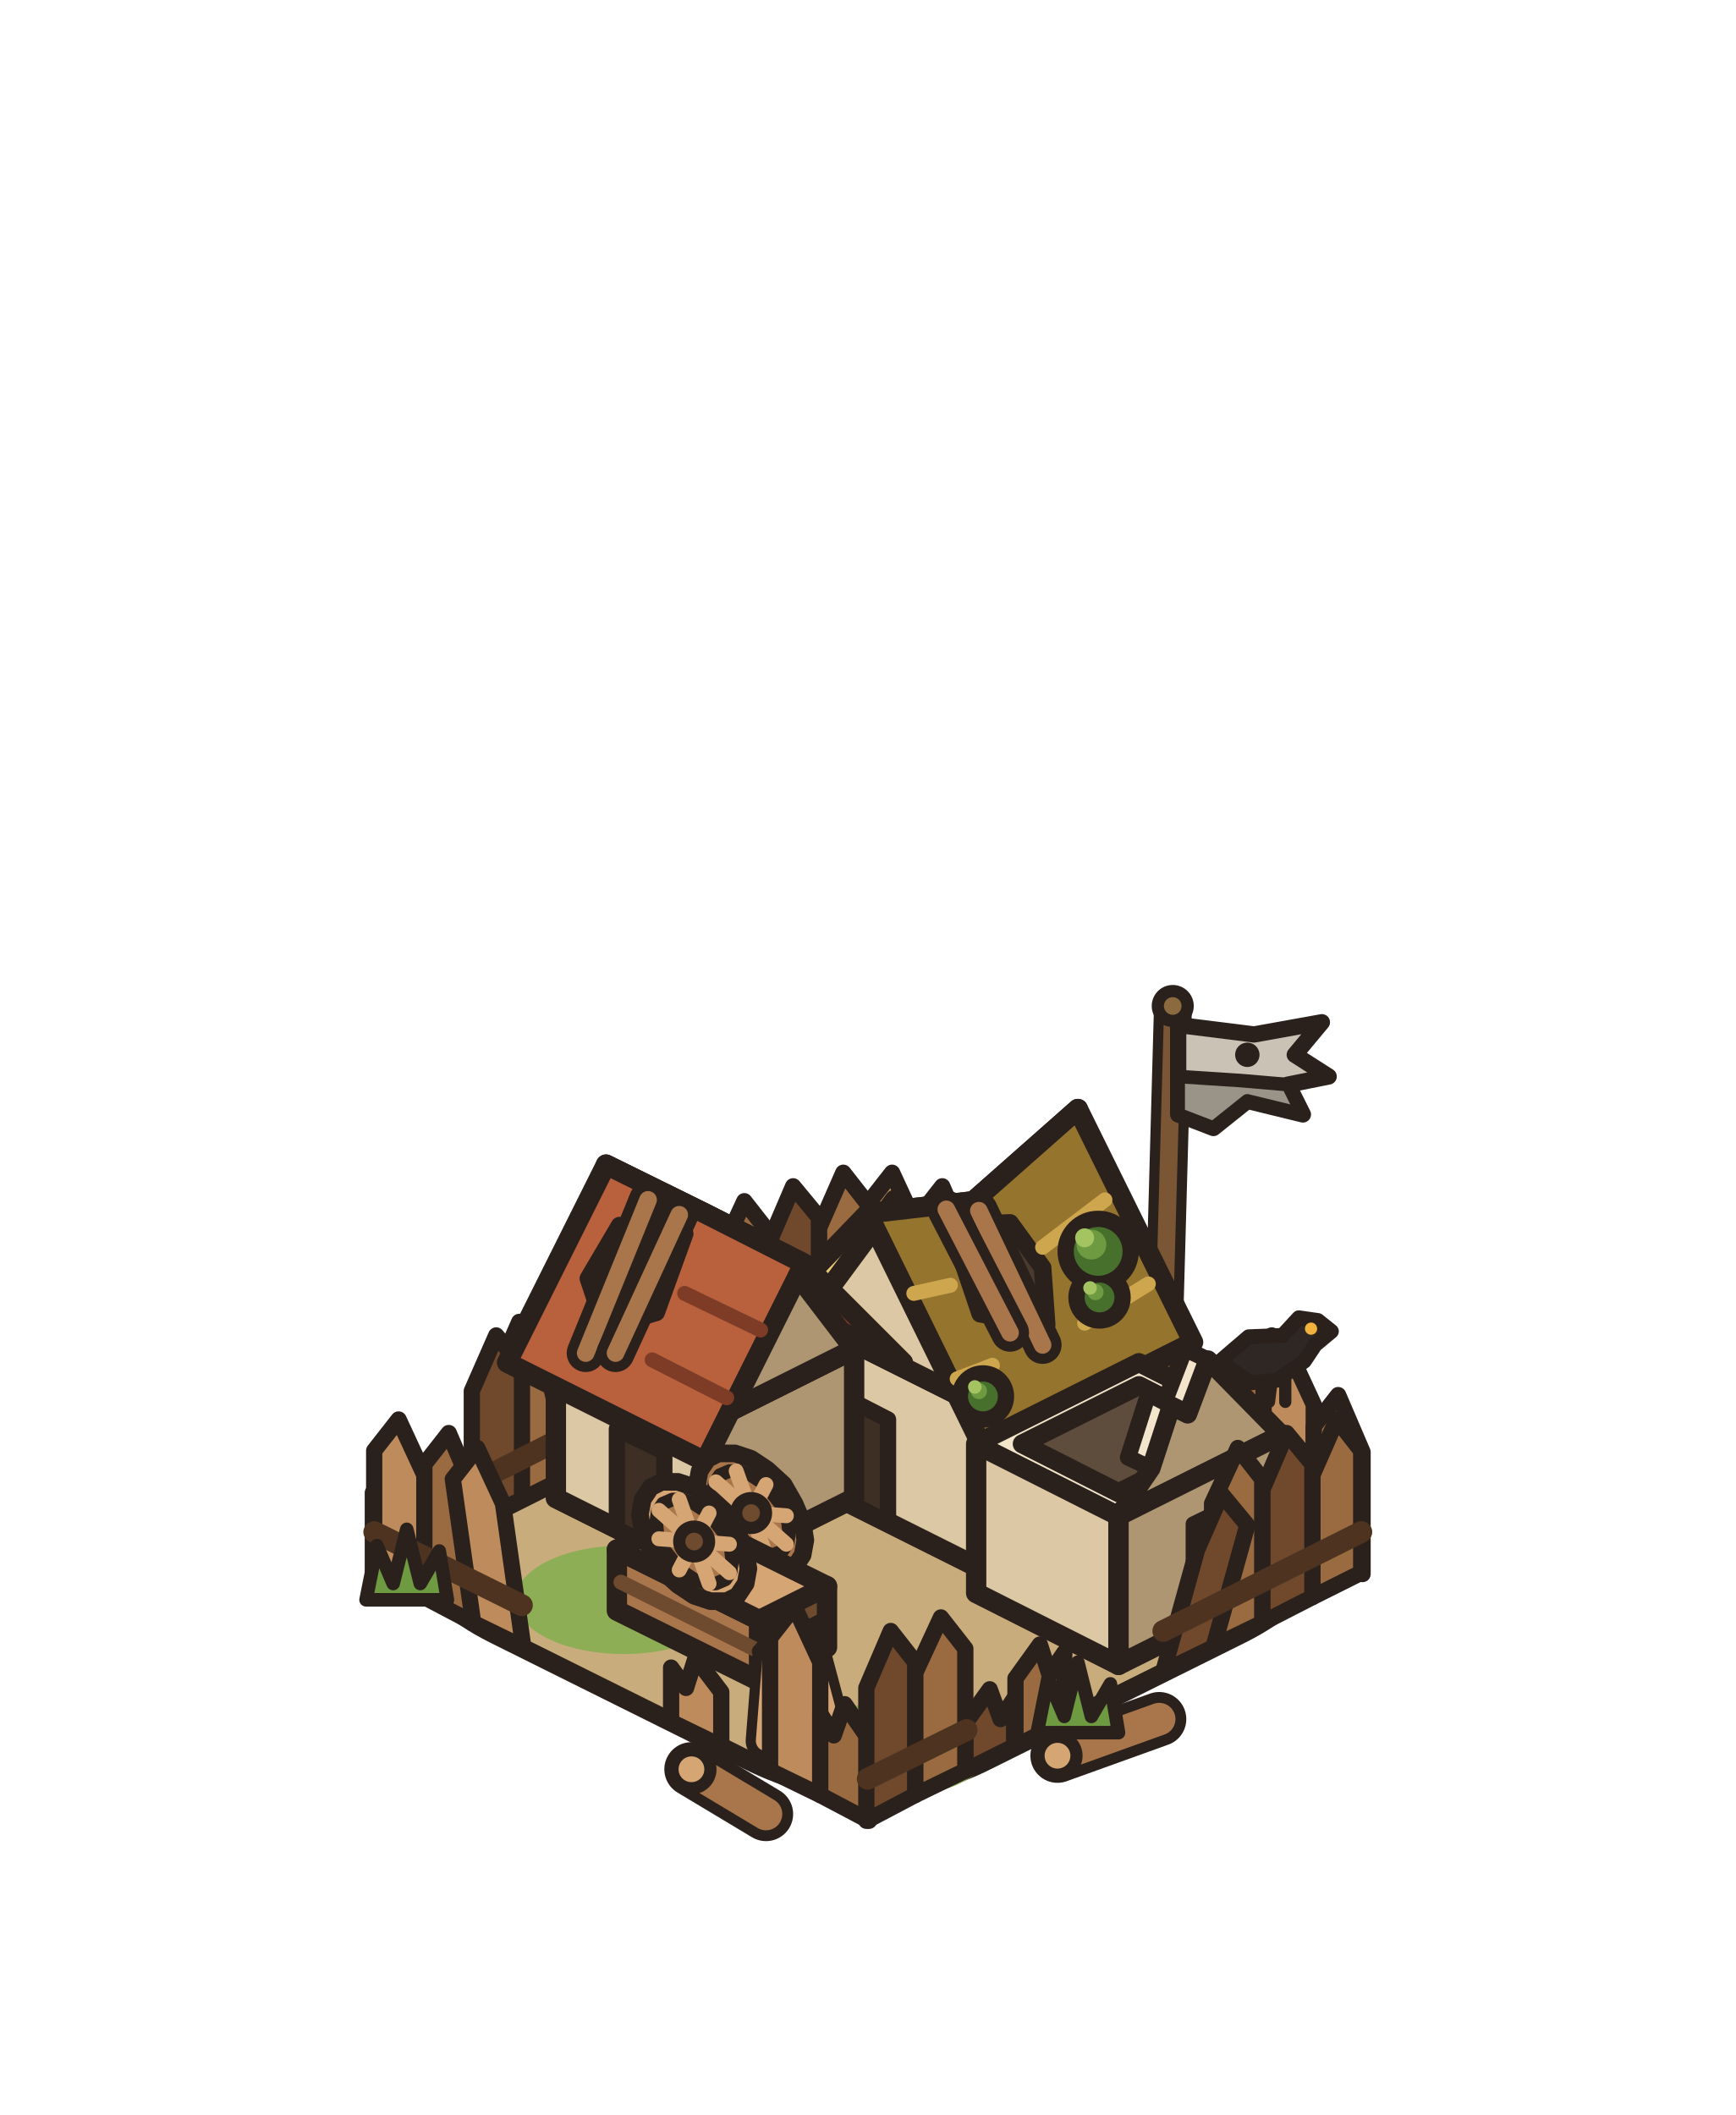
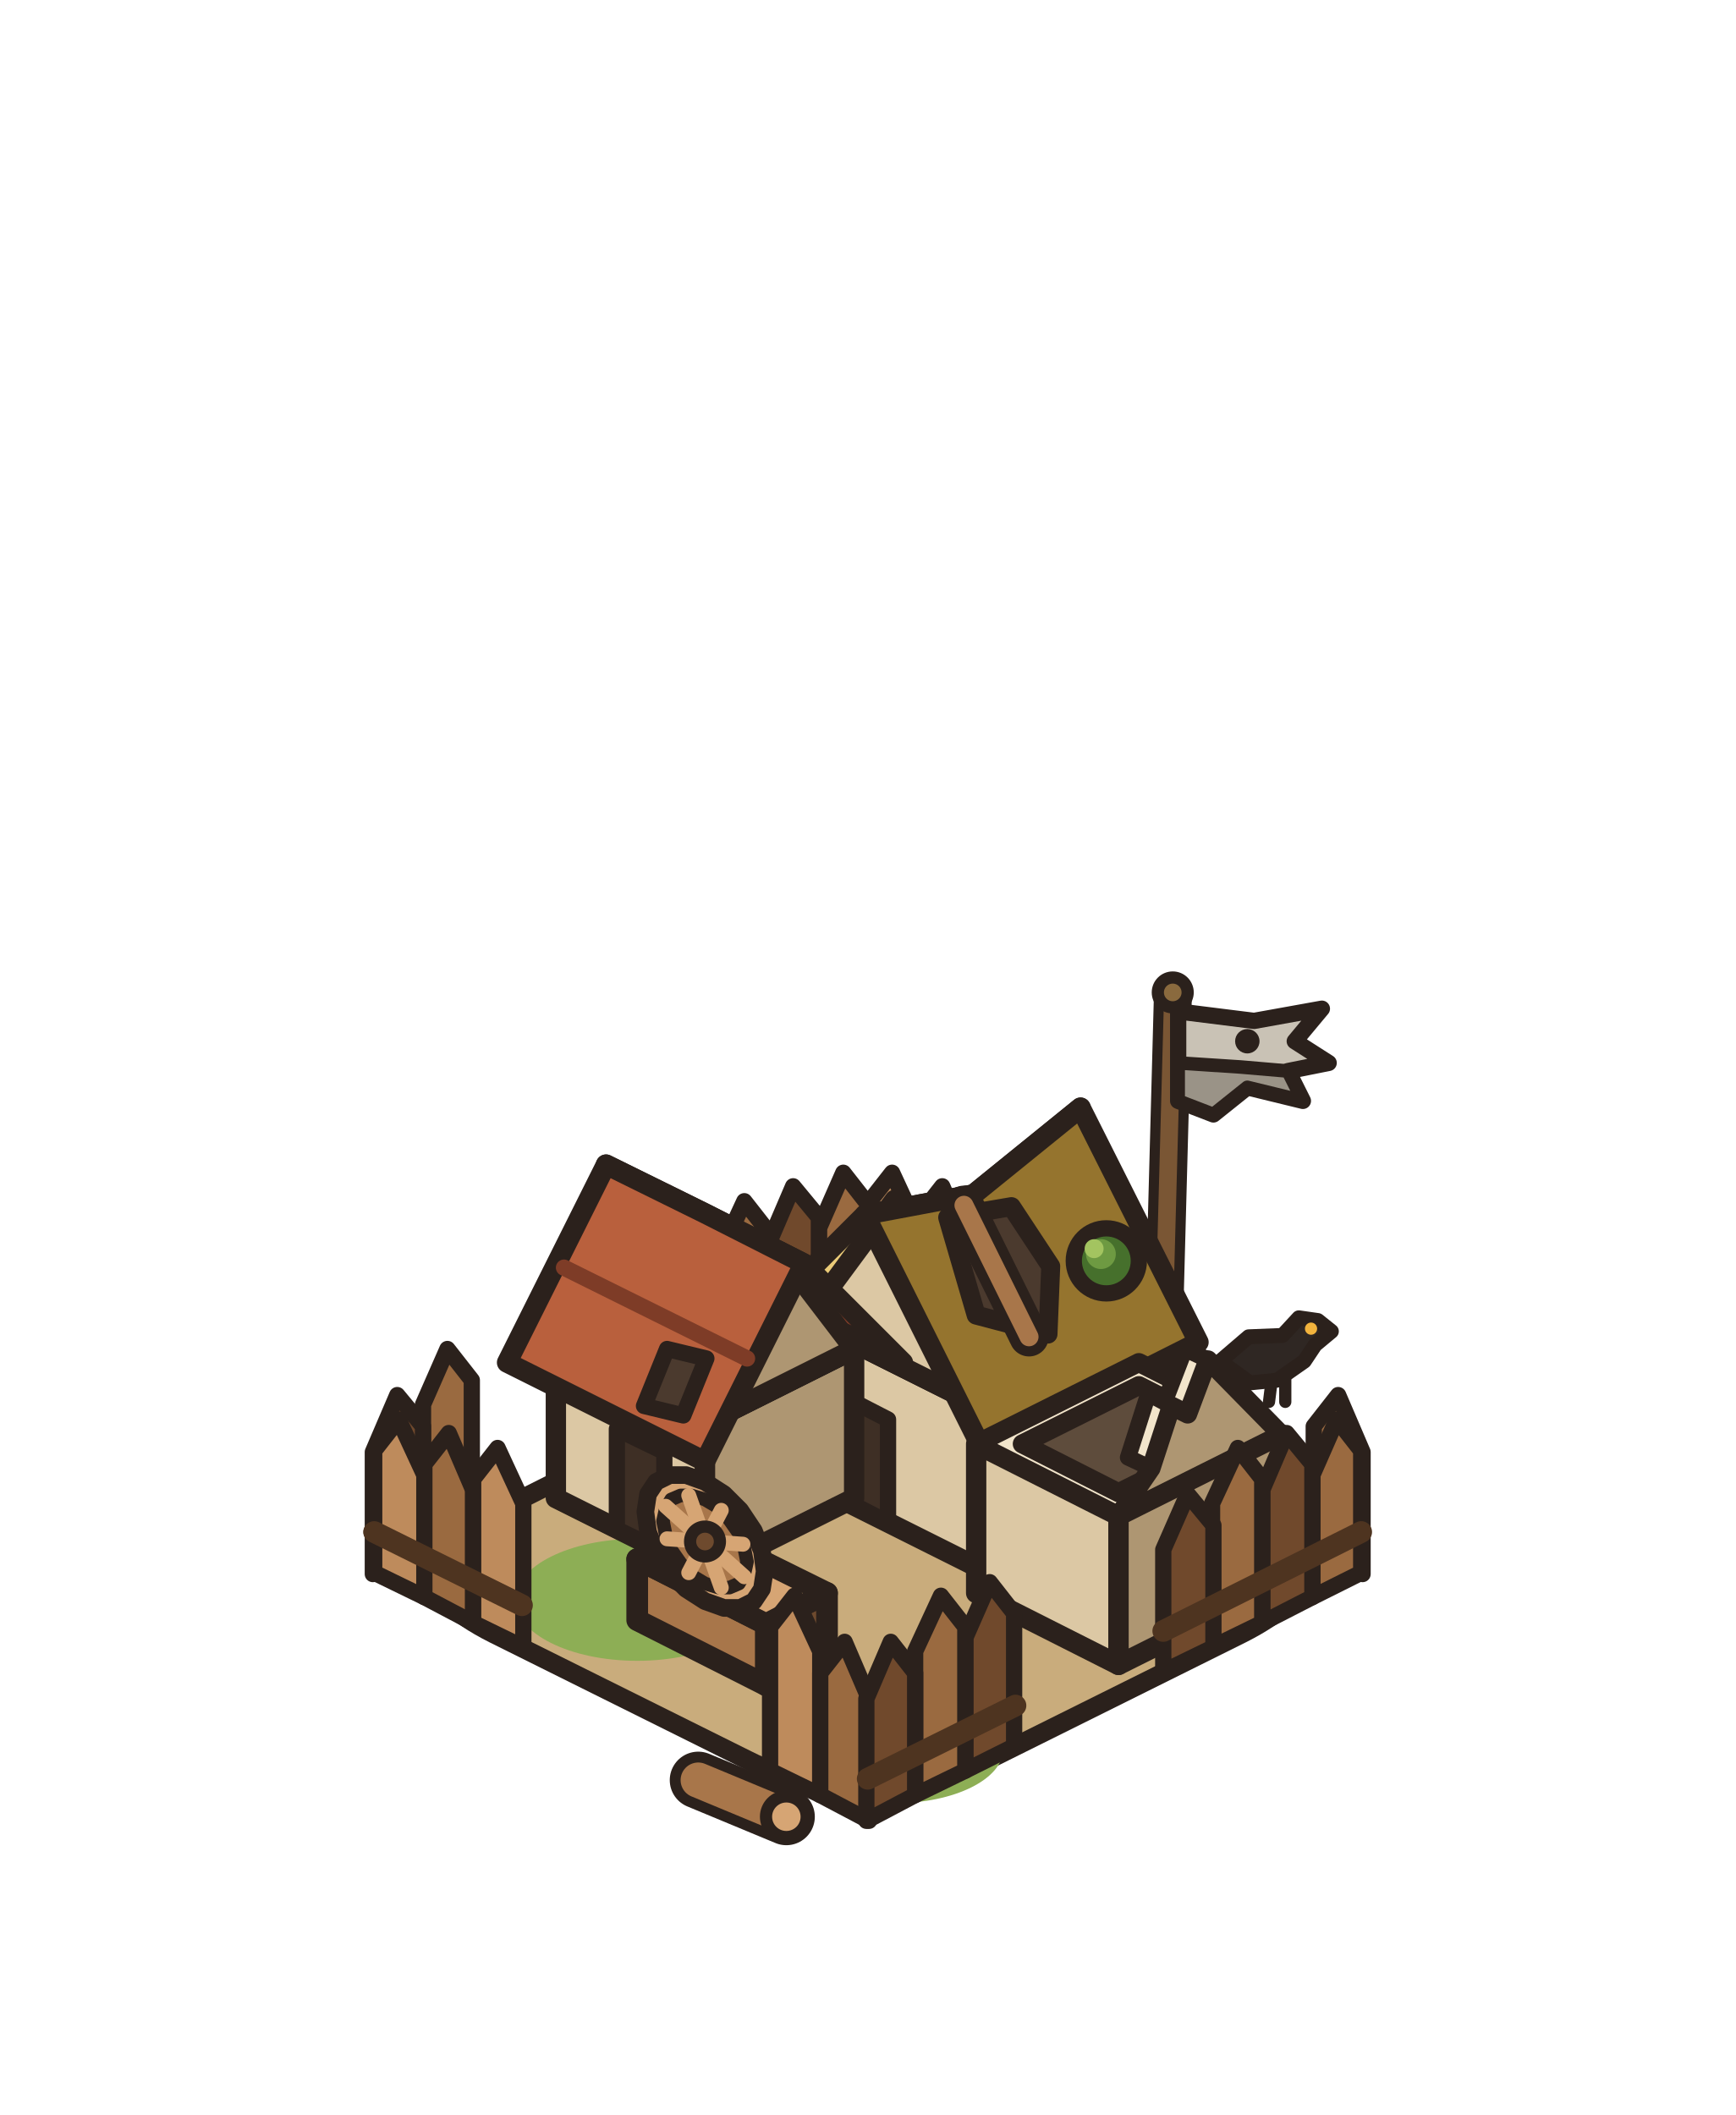
<svg xmlns="http://www.w3.org/2000/svg" width="128" height="156" viewBox="-64 -116 128 156" role="img" aria-label="Abandoned palisade village">
  <path d="M-8.9 -13.8Q0 -18.2 8.9 -13.8L27.6 -4.4Q36.5 0 27.6 4.5L8.9 13.8Q0 18.3 -8.9 13.8L-27.6 4.5Q-36.5 0 -27.6 -4.4Z" fill="#C9AC7C" stroke="#2B211C" stroke-width="1.4" stroke-linejoin="round" />
-   <ellipse cx="-18" cy="2" rx="8" ry="4" fill="#8DAE55" />
-   <ellipse cx="16" cy="-2" rx="7" ry="3.5" fill="#8DAE55" />
-   <ellipse cx="2" cy="13" rx="7" ry="3.5" fill="#8DAE55" />
+   <ellipse cx="-17" cy="2" rx="9" ry="4.5" fill="#8DAE55" />
+   <ellipse cx="15" cy="-2" rx="8" ry="4" fill="#8DAE55" />
+   <ellipse cx="2" cy="13" rx="8" ry="4" fill="#8DAE55" />
  <path d="M0 -18.2L0 -27.2L-1.8 -29.5L-3.6 -25.4L-3.6 -16.4Z" fill="#9A6A40" stroke="#2B211C" stroke-width="1.2" stroke-linejoin="round" />
  <path d="M-3.6 -16.4L-3.6 -26.2L-5.5 -28.5L-7.3 -24.3L-7.3 -14.5Z" fill="#70492C" stroke="#2B211C" stroke-width="1.2" stroke-linejoin="round" />
  <path d="M-7.3 -14.5L-7.3 -25.1L-9.1 -27.4L-11 -23.3L-11 -12.7Z" fill="#9A6A40" stroke="#2B211C" stroke-width="1.2" stroke-linejoin="round" />
-   <path d="M-18.2 -9.1L-18.2 -14.1L-19.3 -12.5L-20.1 -14.8L-21.9 -12.2L-21.9 -7.2Z" fill="#70492C" stroke="#2B211C" stroke-width="1.2" stroke-linejoin="round" />
-   <path d="M-21.9 -7.2L-23.9 -16.2L-25.7 -18.5L-27.5 -14.4L-25.5 -5.4Z" fill="#9A6A40" stroke="#2B211C" stroke-width="1.2" stroke-linejoin="round" />
-   <path d="M-25.5 -5.4L-25.5 -15.2L-27.4 -17.5L-29.2 -13.4L-29.2 -3.6Z" fill="#70492C" stroke="#2B211C" stroke-width="1.2" stroke-linejoin="round" />
-   <path d="M-32.8 -1.8L-32.8 -7.8L-33.9 -6.2L-34.7 -8.5L-36.5 -5.9L-36.5 0.1Z" fill="#70492C" stroke="#2B211C" stroke-width="1.2" stroke-linejoin="round" />
-   <path d="M0 -21.2L-10.9 -15.7" fill="none" stroke="#4E3420" stroke-width="1.6" stroke-linecap="round" stroke-linejoin="round" />
-   <path d="M-21.8 -10.3L-29.1 -6.6" fill="none" stroke="#4E3420" stroke-width="1.6" stroke-linecap="round" stroke-linejoin="round" />
+   <path d="M-10.9 -12.7L-10.9 -21.7L-12.8 -24L-14.6 -19.9L-14.6 -10.9Z" fill="#70492C" stroke="#2B211C" stroke-width="1.2" stroke-linejoin="round" />
+   <path d="M-14.6 -10.9L-14.6 -20.7L-16.4 -23L-18.2 -18.9L-18.2 -9.1Z" fill="#9A6A40" stroke="#2B211C" stroke-width="1.2" stroke-linejoin="round" />
+   <path d="M-29.2 -3.6L-29.2 -14.2L-31 -16.5L-32.8 -12.4L-32.8 -1.8Z" fill="#9A6A40" stroke="#2B211C" stroke-width="1.2" stroke-linejoin="round" />
+   <path d="M-32.8 -1.8L-32.8 -10.8L-34.7 -13.1L-36.5 -8.9L-36.5 0.1Z" fill="#70492C" stroke="#2B211C" stroke-width="1.2" stroke-linejoin="round" />
+   <path d="M0 -21.2L-18.2 -12.1" fill="none" stroke="#4E3420" stroke-width="1.6" stroke-linecap="round" stroke-linejoin="round" />
+   <path d="M-29.1 -6.6L-36.4 -3" fill="none" stroke="#4E3420" stroke-width="1.6" stroke-linecap="round" stroke-linejoin="round" />
  <path d="M0 -18.2L0 -27.2L1.8 -29.5L3.7 -25.4L3.7 -16.4Z" fill="#BE8B5C" stroke="#2B211C" stroke-width="1.2" stroke-linejoin="round" />
  <path d="M3.7 -16.4L3.7 -26.2L5.5 -28.5L7.3 -24.3L7.3 -14.5Z" fill="#9A6A40" stroke="#2B211C" stroke-width="1.2" stroke-linejoin="round" />
  <path d="M7.3 -14.5L7.3 -25.1L9.1 -27.4L11 -23.3L11 -12.7Z" fill="#BE8B5C" stroke="#2B211C" stroke-width="1.2" stroke-linejoin="round" />
  <path d="M11 -12.7L11 -21.7L12.8 -24L14.6 -19.9L14.6 -10.9Z" fill="#9A6A40" stroke="#2B211C" stroke-width="1.2" stroke-linejoin="round" />
-   <path d="M14.6 -10.9L14.6 -15.4L15.7 -13.9L16.4 -16.1L18.3 -13.6L18.3 -9.1Z" fill="#BE8B5C" stroke="#2B211C" stroke-width="1.2" stroke-linejoin="round" />
-   <path d="M25.6 -5.4L28 -15.2L29.8 -17.5L31.6 -13.4L29.2 -3.6Z" fill="#9A6A40" stroke="#2B211C" stroke-width="1.2" stroke-linejoin="round" />
-   <path d="M29.2 -3.6L29.2 -14.2L31 -16.5L32.9 -12.4L32.9 -1.8Z" fill="#BE8B5C" stroke="#2B211C" stroke-width="1.2" stroke-linejoin="round" />
+   <path d="M14.6 -10.9L14.6 -20.7L16.4 -23L18.3 -18.9L18.3 -9.1Z" fill="#BE8B5C" stroke="#2B211C" stroke-width="1.2" stroke-linejoin="round" />
+   <path d="M18.3 -9.1L18.3 -19.7L20.1 -22L21.9 -17.8L21.9 -7.2Z" fill="#9A6A40" stroke="#2B211C" stroke-width="1.2" stroke-linejoin="round" />
  <path d="M32.9 -1.8L32.9 -10.8L34.7 -13.1L36.5 -8.9L36.5 0.1Z" fill="#9A6A40" stroke="#2B211C" stroke-width="1.2" stroke-linejoin="round" />
-   <path d="M0 -21.2L14.6 -13.9" fill="none" stroke="#4E3420" stroke-width="1.6" stroke-linecap="round" stroke-linejoin="round" />
-   <path d="M25.5 -8.4L36.4 -3" fill="none" stroke="#4E3420" stroke-width="1.6" stroke-linecap="round" stroke-linejoin="round" />
-   <path d="M21.5 -5.2L22.5 -41.2" fill="none" stroke="#2B211C" stroke-width="2.8" stroke-linecap="round" stroke-linejoin="round" />
-   <path d="M21.5 -5.2L22.5 -41.2" fill="none" stroke="#7A5634" stroke-width="1.3" stroke-linecap="round" stroke-linejoin="round" />
-   <path d="M22.9 -40.4L28.5 -39.7L33.5 -40.6L31.5 -38.2L34 -36.6L31 -36L32.1 -33.8L28 -34.8L25.5 -32.8L22.9 -33.8Z" fill="#C9C2B5" stroke="#2B211C" stroke-width="1.2" stroke-linejoin="round" />
-   <path d="M22.9 -36.6L27.5 -36.3L31 -36L32.1 -33.8L28 -34.8L25.5 -32.8L22.9 -33.8Z" fill="#9A9387" stroke="#2B211C" stroke-width="1" stroke-linejoin="round" />
-   <circle cx="28" cy="-38.2" r="0.9" fill="#2B211C" />
-   <circle cx="22.5" cy="-41.8" r="1.1" fill="#8A6A3E" stroke="#2B211C" stroke-width="0.9" />
+   <path d="M0 -21.2L21.9 -10.2" fill="none" stroke="#4E3420" stroke-width="1.6" stroke-linecap="round" stroke-linejoin="round" />
+   <path d="M21.5 -5.2L22.5 -42.2" fill="none" stroke="#2B211C" stroke-width="2.8" stroke-linecap="round" stroke-linejoin="round" />
+   <path d="M21.5 -5.2L22.5 -42.2" fill="none" stroke="#7A5634" stroke-width="1.3" stroke-linecap="round" stroke-linejoin="round" />
+   <path d="M22.9 -41.4L28.5 -40.7L33.5 -41.6L31.5 -39.2L34 -37.6L31 -37L32.1 -34.8L28 -35.8L25.5 -33.8L22.9 -34.8Z" fill="#C9C2B5" stroke="#2B211C" stroke-width="1.2" stroke-linejoin="round" />
+   <path d="M22.9 -37.6L27.5 -37.3L31 -37L32.1 -34.8L28 -35.8L25.5 -33.8L22.9 -34.8Z" fill="#9A9387" stroke="#2B211C" stroke-width="1" stroke-linejoin="round" />
+   <circle cx="28" cy="-39.2" r="0.9" fill="#2B211C" />
+   <circle cx="22.5" cy="-42.8" r="1.1" fill="#8A6A3E" stroke="#2B211C" stroke-width="0.9" />
  <path d="M-4.5 -6.7L8.5 -0.2L8.5 -12.2L-4.5 -18.7Z" fill="#DCC8A4" stroke="#2B211C" stroke-width="1.5" stroke-linejoin="round" />
  <path d="M8.5 -0.2L20 -6L20 -18L8.5 -12.2Z" fill="#AE9672" stroke="#2B211C" stroke-width="1.5" stroke-linejoin="round" />
  <path d="M7 -24.5L20 -18L8.5 -12.2L-4.5 -18.7Z" fill="#F2E5CB" stroke="#2B211C" stroke-width="1.5" stroke-linejoin="round" />
  <path d="M-2 -5.5L1.5 -3.7L1.5 -11.3L-2 -13.1Z" fill="#3E2F25" stroke="#2B211C" stroke-width="1.2" stroke-linejoin="round" />
-   <path d="M7 -25.5L-8.5 -17.7L0 -26.5L7.8 -27.4L15.5 -34.2Z" fill="#EBCB78" stroke="#2B211C" stroke-width="1.5" stroke-linejoin="round" />
+   <path d="M7 -25.7L-8.9 -17.7L-0.2 -26.4L7.8 -27.9L15.7 -34.3Z" fill="#EBCB78" stroke="#2B211C" stroke-width="1.5" stroke-linejoin="round" />
  <path d="M-4.5 -18.7L8.5 -12.2L2 -27.5Z" fill="#DCC8A4" stroke="#2B211C" stroke-width="1.5" stroke-linejoin="round" />
-   <path d="M15.5 -34.2L7.8 -27.4L0 -26.5L8.5 -9.2L24 -17Z" fill="#95742E" stroke="#2B211C" stroke-width="1.5" stroke-linejoin="round" />
-   <path d="M10.5 -25.8L6.1 -25.6L8.3 -19.1L13.2 -18.3L12.9 -22.5Z" fill="#4B3A2E" stroke="#2B211C" stroke-width="1.3" stroke-linejoin="round" />
-   <path d="M8.2 -26.7L12.9 -16.8" fill="none" stroke="#2B211C" stroke-width="2.8" stroke-linecap="round" stroke-linejoin="round" />
-   <path d="M8.2 -26.7L12.9 -16.8" fill="none" stroke="#A8764A" stroke-width="1.3" stroke-linecap="round" stroke-linejoin="round" />
-   <path d="M5.8 -26.8L10.5 -17.7" fill="none" stroke="#2B211C" stroke-width="2.8" stroke-linecap="round" stroke-linejoin="round" />
-   <path d="M5.8 -26.8L10.5 -17.7" fill="none" stroke="#A8764A" stroke-width="1.3" stroke-linecap="round" stroke-linejoin="round" />
-   <path d="M17.5 -27.5L12.9 -24" fill="none" stroke="#CDA64E" stroke-width="1.1" stroke-linecap="round" stroke-linejoin="round" />
-   <path d="M6.1 -21.2L3.4 -20.6" fill="none" stroke="#CDA64E" stroke-width="1.1" stroke-linecap="round" stroke-linejoin="round" />
-   <path d="M20.7 -21.3L16 -18.4" fill="none" stroke="#CDA64E" stroke-width="1.1" stroke-linecap="round" stroke-linejoin="round" />
-   <path d="M9.2 -15.3L6.6 -14.3" fill="none" stroke="#CDA64E" stroke-width="1.1" stroke-linecap="round" stroke-linejoin="round" />
-   <circle cx="17" cy="-23.7" r="3" fill="#2B211C" />
-   <circle cx="17.1" cy="-20.3" r="2.3" fill="#2B211C" />
-   <circle cx="8.5" cy="-13" r="2.3" fill="#2B211C" />
-   <circle cx="17" cy="-23.7" r="1.8" fill="#46702C" />
-   <circle cx="17.1" cy="-20.3" r="1.1" fill="#46702C" />
-   <circle cx="8.5" cy="-13" r="1.1" fill="#46702C" />
-   <circle cx="16.5" cy="-24.2" r="1.1" fill="#6E9A42" />
-   <circle cx="16.8" cy="-20.7" r="0.6" fill="#6E9A42" />
-   <circle cx="8.2" cy="-13.4" r="0.6" fill="#6E9A42" />
-   <circle cx="16" cy="-24.7" r="0.7" fill="#A3C460" />
-   <circle cx="16.4" cy="-21" r="0.5" fill="#A3C460" />
-   <circle cx="7.9" cy="-13.7" r="0.5" fill="#A3C460" />
+   <path d="M15.7 -34.3L7.8 -27.9L-0.2 -26.4L8.5 -9L24.4 -17Z" fill="#95742E" stroke="#2B211C" stroke-width="1.5" stroke-linejoin="round" />
+   <path d="M10.6 -27L5.9 -26.2L8 -19L13.3 -17.6L13.5 -22.6Z" fill="#4B3A2E" stroke="#2B211C" stroke-width="1.4" stroke-linejoin="round" />
+   <path d="M7.1 -27.1L11.9 -17.4" fill="none" stroke="#2B211C" stroke-width="2.9" stroke-linecap="round" stroke-linejoin="round" />
+   <path d="M7.1 -27.1L11.9 -17.4" fill="none" stroke="#A8764A" stroke-width="1.4" stroke-linecap="round" stroke-linejoin="round" />
+   <circle cx="17.6" cy="-23" r="3" fill="#2B211C" />
+   <circle cx="17.6" cy="-23" r="1.8" fill="#46702C" />
+   <circle cx="17.2" cy="-23.5" r="1.1" fill="#6E9A42" />
+   <circle cx="16.7" cy="-23.9" r="0.7" fill="#A3C460" />
  <defs>
-     <clipPath id="a2c1">
+     <clipPath id="a2c0">
      <path d="M20 -13.8L27.1 -10.2L18.5 -5.9L11.4 -9.5Z" />
    </clipPath>
  </defs>
-   <g clip-path="url(#a2c1)">
+   <g clip-path="url(#a2c0)">
    <path d="M20 -13.8L27.1 -10.2L18.5 -5.9L11.4 -9.5Z" fill="#4B3A2E" />
    <path d="M20 -13.8L27.1 -10.2L27.1 0.8L20 -2.8Z" fill="#8E7A60" />
    <path d="M20 -13.8L11.4 -9.5L11.4 1.5L20 -2.8Z" fill="#5E4C3C" />
    <path d="M20 -2.8L27.1 0.8L18.5 5.1L11.4 1.5Z" fill="#6A5442" />
-     <path d="M18 -2.5L19 -3.5" fill="none" stroke="#2B211C" stroke-width="2.9" stroke-linecap="round" stroke-linejoin="round" />
-     <path d="M18 -2.5L19 -3.5" fill="none" stroke="#A8764A" stroke-width="1.4" stroke-linecap="round" stroke-linejoin="round" />
  </g>
  <path d="M20 -13.8L27.1 -10.2L18.5 -5.9L11.4 -9.5Z" fill="none" stroke="#2B211C" stroke-width="1.2" stroke-linejoin="round" />
  <path d="M8 1.5L18.5 6.8L18.5 -4.2L8 -9.5Z" fill="#DCC8A4" stroke="#2B211C" stroke-width="1.5" stroke-linejoin="round" />
  <path d="M18.5 6.8L30.5 0.8L30.5 -10.2L18.5 -4.2Z" fill="#AE9672" stroke="#2B211C" stroke-width="1.5" stroke-linejoin="round" />
  <path d="M20 -15.5L30.5 -10.2L18.5 -4.2L8 -9.5Z M11.4 -9.5L18.5 -5.9L27.1 -10.2L20 -13.8Z" fill="#F2E5CB" stroke="#2B211C" stroke-width="1.4" stroke-linejoin="round" fill-rule="evenodd" />
  <path d="M28.8 -11.1L23.4 -16.5L25.1 -15.7L30.5 -10.2Z" fill="#F2E5CB" stroke="#2B211C" stroke-width="1.2" stroke-linejoin="round" />
  <path d="M23.4 -16.5L21.9 -12.6L23.6 -11.7L25.1 -15.7Z" fill="#F2E5CB" stroke="#2B211C" stroke-width="1.2" stroke-linejoin="round" />
  <path d="M21.9 -12.6L20.7 -13.2L22.4 -12.3L23.6 -11.7Z" fill="#F2E5CB" stroke="#2B211C" stroke-width="1.2" stroke-linejoin="round" />
  <path d="M20.7 -13.2L19.2 -8.5L20.9 -7.7L22.4 -12.3Z" fill="#F2E5CB" stroke="#2B211C" stroke-width="1.2" stroke-linejoin="round" />
  <path d="M30.5 -10.2L25.1 -15.7L23.6 -11.7L22.4 -12.3L20.9 -7.7L18.5 -4.2Z" fill="#AE9672" stroke="#2B211C" stroke-width="1.4" stroke-linejoin="round" />
  <path d="M27.5 -1.7L24 0L24 -3.6L27.5 -5.3Z" fill="#3E2F25" stroke="#2B211C" stroke-width="1.1" stroke-linejoin="round" />
-   <path d="M26 -15.6L28.1 -17.4L30.6 -17.5L31.8 -18.8L33.2 -18.6L34.2 -17.8L33 -16.8L32.2 -15.6L30.2 -14.2L28.2 -14Z" fill="#2F2723" stroke="#2B211C" stroke-width="1.1" stroke-linejoin="round" />
-   <path d="M29.8 -14.2L29.6 -12.6" fill="none" stroke="#2B211C" stroke-width="0.9" stroke-linecap="round" stroke-linejoin="round" />
-   <path d="M30.8 -14.2L30.8 -12.6" fill="none" stroke="#2B211C" stroke-width="0.9" stroke-linecap="round" stroke-linejoin="round" />
-   <circle cx="32.7" cy="-18" r="0.45" fill="#F2B33D" />
+   <g class="crow">
+     <path d="M26 -15.6L28.1 -17.4L30.6 -17.5L31.8 -18.8L33.2 -18.6L34.2 -17.8L33 -16.8L32.2 -15.6L30.2 -14.2L28.2 -14Z" fill="#2F2723" stroke="#2B211C" stroke-width="1.1" stroke-linejoin="round" />
+     <path d="M29.8 -14.2L29.6 -12.6" fill="none" stroke="#2B211C" stroke-width="0.9" stroke-linecap="round" stroke-linejoin="round" />
+     <path d="M30.8 -14.2L30.8 -12.6" fill="none" stroke="#2B211C" stroke-width="0.9" stroke-linecap="round" stroke-linejoin="round" />
+     <circle cx="32.7" cy="-18" r="0.45" fill="#F2B33D" />
+   </g>
  <path d="M-23 -5.5L-12 0L-12 -11L-23 -16.5Z" fill="#DCC8A4" stroke="#2B211C" stroke-width="1.5" stroke-linejoin="round" />
  <path d="M-12 0L-1 -5.5L-1 -16.5L-12 -11Z" fill="#AE9672" stroke="#2B211C" stroke-width="1.5" stroke-linejoin="round" />
  <path d="M-12 -22L-1 -16.5L-12 -11L-23 -16.5Z" fill="#F2E5CB" stroke="#2B211C" stroke-width="1.5" stroke-linejoin="round" />
  <path d="M-18.5 -3.2L-15 -1.5L-15 -8.9L-18.5 -10.6Z" fill="#3E2F25" stroke="#2B211C" stroke-width="1.2" stroke-linejoin="round" />
  <path d="M-12 -22.8L2.6 -15.5L-4.7 -22.8L-12 -26.5L-19.3 -30.1Z" fill="#7E3C27" stroke="#2B211C" stroke-width="1.5" stroke-linejoin="round" />
  <path d="M-1 -16.5L-12 -11L-6.5 -23.7Z" fill="#AE9672" stroke="#2B211C" stroke-width="1.5" stroke-linejoin="round" />
  <path d="M-19.3 -30.1L-12 -26.5L-4.7 -22.8L-12 -8.2L-26.6 -15.5Z" fill="#B9603D" stroke="#2B211C" stroke-width="1.5" stroke-linejoin="round" />
-   <path d="M-18.3 -25.6L-13.5 -25L-15.6 -19.2L-19.4 -18.1L-20.6 -21.7Z" fill="#4B3A2E" stroke="#2B211C" stroke-width="1.3" stroke-linejoin="round" />
-   <path d="M-16.2 -27.5L-20.8 -16.2" fill="none" stroke="#2B211C" stroke-width="2.8" stroke-linecap="round" stroke-linejoin="round" />
-   <path d="M-16.2 -27.5L-20.8 -16.2" fill="none" stroke="#A8764A" stroke-width="1.3" stroke-linecap="round" stroke-linejoin="round" />
-   <path d="M-13.9 -26.4L-18.6 -16.2" fill="none" stroke="#2B211C" stroke-width="2.8" stroke-linecap="round" stroke-linejoin="round" />
-   <path d="M-13.9 -26.4L-18.6 -16.2" fill="none" stroke="#A8764A" stroke-width="1.3" stroke-linecap="round" stroke-linejoin="round" />
-   <path d="M-13.5 -20.6L-7.9 -17.9" fill="none" stroke="#7E3C27" stroke-width="1.1" stroke-linecap="round" stroke-linejoin="round" />
-   <path d="M-15.9 -15.7L-10.4 -12.9" fill="none" stroke="#7E3C27" stroke-width="1.1" stroke-linecap="round" stroke-linejoin="round" />
-   <path d="M-4.6 -2.4L-4.8 -3.7L-5.4 -5.1L-6.2 -6.5L-7.4 -7.6L-8.6 -8.4L-9.8 -8.8L-11 -8.8L-11.8 -8.4L-12.4 -7.5L-12.6 -6.4L-12.4 -5.1L-11.8 -3.7L-11 -2.3L-9.8 -1.2L-8.6 -0.4L-7.4 0L-6.2 0L-5.4 -0.4L-4.8 -1.3Z" fill="#A8764A" stroke="#2B211C" stroke-width="1.3" stroke-linejoin="round" />
-   <path d="M-5.8 -3L-5.9 -3.9L-6.3 -4.9L-7 -5.8L-7.7 -6.6L-8.6 -7.2L-9.5 -7.5L-10.2 -7.5L-10.9 -7.2L-11.3 -6.6L-11.4 -5.8L-11.3 -4.9L-10.9 -3.9L-10.2 -3L-9.5 -2.2L-8.6 -1.6L-7.7 -1.3L-7 -1.3L-6.3 -1.6L-5.9 -2.2Z" fill="#A8764A" stroke="#2B211C" stroke-width="1" stroke-linejoin="round" />
-   <path d="M-6 -4.2L-11.2 -4.6" fill="none" stroke="#D6A574" stroke-width="1.1" stroke-linecap="round" stroke-linejoin="round" />
-   <path d="M-7.5 -6.5L-9.7 -2.3" fill="none" stroke="#D6A574" stroke-width="1.1" stroke-linecap="round" stroke-linejoin="round" />
-   <path d="M-9.7 -7.5L-7.5 -1.3" fill="none" stroke="#D6A574" stroke-width="1.1" stroke-linecap="round" stroke-linejoin="round" />
-   <path d="M-11.2 -6.7L-6 -2.1" fill="none" stroke="#D6A574" stroke-width="1.1" stroke-linecap="round" stroke-linejoin="round" />
-   <ellipse cx="-8.6" cy="-4.4" rx="1.1" ry="1.1" fill="#6E4A2E" stroke="#2B211C" stroke-width="0.9" />
-   <path d="M-18.5 2.8L-8 8L-8 3.5L-18.5 -1.7Z" fill="#A8764A" stroke="#2B211C" stroke-width="1.5" stroke-linejoin="round" />
-   <path d="M-8 8L-3 5.5L-3 1L-8 3.5Z" fill="#6E4A2E" stroke="#2B211C" stroke-width="1.5" stroke-linejoin="round" />
-   <path d="M-13.5 -4.2L-3 1L-8 3.5L-18.5 -1.7Z" fill="#D6A574" stroke="#2B211C" stroke-width="1.5" stroke-linejoin="round" />
-   <path d="M-18.2 0.7L-8 5.8" fill="none" stroke="#6E4A2E" stroke-width="1.1" stroke-linecap="round" stroke-linejoin="round" />
-   <path d="M-3.3 3.5L-8 5.8" fill="none" stroke="#2B211C" stroke-width="1.1" stroke-linecap="round" stroke-linejoin="round" />
-   <path d="M-8.8 -0.3L-9 -1.6L-9.6 -3L-10.4 -4.4L-11.6 -5.5L-12.8 -6.3L-14 -6.7L-15.2 -6.7L-16 -6.3L-16.6 -5.4L-16.8 -4.3L-16.6 -3L-16 -1.6L-15.2 -0.2L-14 0.9L-12.8 1.7L-11.6 2.1L-10.4 2.1L-9.6 1.7L-9 0.8Z" fill="#D6A574" stroke="#2B211C" stroke-width="1.3" stroke-linejoin="round" />
-   <path d="M-10 -0.9L-10.1 -1.8L-10.5 -2.8L-11.2 -3.7L-11.9 -4.5L-12.8 -5.1L-13.7 -5.4L-14.4 -5.4L-15.1 -5.1L-15.5 -4.5L-15.6 -3.7L-15.5 -2.8L-15.1 -1.8L-14.4 -0.9L-13.7 -0.1L-12.8 0.5L-11.9 0.8L-11.2 0.8L-10.5 0.5L-10.1 -0.1Z" fill="#A8764A" stroke="#2B211C" stroke-width="1" stroke-linejoin="round" />
-   <path d="M-10.2 -2.1L-15.4 -2.5" fill="none" stroke="#D6A574" stroke-width="1.1" stroke-linecap="round" stroke-linejoin="round" />
-   <path d="M-11.7 -4.4L-13.9 -0.2" fill="none" stroke="#D6A574" stroke-width="1.1" stroke-linecap="round" stroke-linejoin="round" />
-   <path d="M-13.9 -5.4L-11.7 0.8" fill="none" stroke="#D6A574" stroke-width="1.1" stroke-linecap="round" stroke-linejoin="round" />
-   <path d="M-15.4 -4.6L-10.2 0" fill="none" stroke="#D6A574" stroke-width="1.1" stroke-linecap="round" stroke-linejoin="round" />
-   <ellipse cx="-12.8" cy="-2.3" rx="1.1" ry="1.1" fill="#6E4A2E" stroke="#2B211C" stroke-width="0.9" />
-   <path d="M-4.5 4.9L-2.5 12.4" fill="none" stroke="#2B211C" stroke-width="3" stroke-linecap="round" stroke-linejoin="round" />
-   <path d="M-4.5 4.9L-2.5 12.4" fill="none" stroke="#D6A574" stroke-width="1.5" stroke-linecap="round" stroke-linejoin="round" />
-   <path d="M-7 6.1L-7.5 12.4" fill="none" stroke="#2B211C" stroke-width="3" stroke-linecap="round" stroke-linejoin="round" />
-   <path d="M-7 6.1L-7.5 12.4" fill="none" stroke="#D6A574" stroke-width="1.5" stroke-linecap="round" stroke-linejoin="round" />
+   <path d="M-22.4 -22.5L-8.9 -15.8" fill="none" stroke="#7E3C27" stroke-width="1.2" stroke-linecap="round" stroke-linejoin="round" />
+   <path d="M-14.8 -16.5L-11.9 -15.8L-13.6 -11.6L-16.5 -12.3Z" fill="#4B3A2E" stroke="#2B211C" stroke-width="1.2" stroke-linejoin="round" />
+   <path d="M-17 3.5L-7.5 8.3L-7.5 3.8L-17 -1Z" fill="#A8764A" stroke="#2B211C" stroke-width="1.6" stroke-linejoin="round" />
+   <path d="M-7.5 8.3L-3 6L-3 1.5L-7.5 3.8Z" fill="#6E4A2E" stroke="#2B211C" stroke-width="1.6" stroke-linejoin="round" />
+   <path d="M-12.5 -3.2L-3 1.5L-7.5 3.8L-17 -1Z" fill="#D6A574" stroke="#2B211C" stroke-width="1.6" stroke-linejoin="round" />
+   <path d="M-7.6 -0.1L-7.8 -1.6L-8.4 -3.1L-9.4 -4.6L-10.6 -5.8L-12 -6.7L-13.4 -7.2L-14.6 -7.2L-15.6 -6.7L-16.2 -5.8L-16.4 -4.5L-16.2 -3L-15.6 -1.5L-14.6 0L-13.4 1.2L-12 2.1L-10.6 2.6L-9.4 2.6L-8.4 2.1L-7.8 1.2Z" fill="#D6A574" stroke="#2B211C" stroke-width="1.3" stroke-linejoin="round" />
+   <path d="M-8.9 -0.8L-9.1 -1.8L-9.5 -2.9L-10.2 -3.9L-11 -4.8L-12 -5.4L-13 -5.7L-13.8 -5.7L-14.5 -5.4L-14.9 -4.7L-15.1 -3.8L-14.9 -2.8L-14.5 -1.7L-13.8 -0.7L-13 0.2L-12 0.8L-11 1.1L-10.2 1.1L-9.5 0.8L-9.1 0.1Z" fill="#A8764A" stroke="#2B211C" stroke-width="1" stroke-linejoin="round" />
+   <path d="M-9.2 -2.1L-14.8 -2.5" fill="none" stroke="#D6A574" stroke-width="1.1" stroke-linecap="round" stroke-linejoin="round" />
+   <path d="M-10.8 -4.6L-13.2 0" fill="none" stroke="#D6A574" stroke-width="1.1" stroke-linecap="round" stroke-linejoin="round" />
+   <path d="M-13.2 -5.7L-10.8 1.1" fill="none" stroke="#D6A574" stroke-width="1.1" stroke-linecap="round" stroke-linejoin="round" />
+   <path d="M-14.9 -4.9L-9.1 0.3" fill="none" stroke="#D6A574" stroke-width="1.1" stroke-linecap="round" stroke-linejoin="round" />
+   <ellipse cx="-12" cy="-2.3" rx="1.1" ry="1.1" fill="#6E4A2E" stroke="#2B211C" stroke-width="0.9" />
  <path d="M-36.4 0L-36.4 -9L-34.6 -11.3L-32.7 -7.2L-32.7 1.8Z" fill="#BE8B5C" stroke="#2B211C" stroke-width="1.2" stroke-linejoin="round" />
  <path d="M-32.7 1.8L-32.7 -8L-30.9 -10.3L-29.1 -6.1L-29.1 3.7Z" fill="#9A6A40" stroke="#2B211C" stroke-width="1.2" stroke-linejoin="round" />
-   <path d="M-29.1 3.7L-30.6 -6.9L-28.8 -9.2L-26.9 -5.1L-25.4 5.5Z" fill="#BE8B5C" stroke="#2B211C" stroke-width="1.2" stroke-linejoin="round" />
-   <path d="M-14.5 11L-14.5 7L-13.4 8.5L-12.7 6.3L-10.8 8.8L-10.8 12.8Z" fill="#BE8B5C" stroke="#2B211C" stroke-width="1.2" stroke-linejoin="round" />
-   <path d="M-7.2 14.6L-7.2 4.8L-5.4 2.5L-3.5 6.6L-3.5 16.4Z" fill="#BE8B5C" stroke="#2B211C" stroke-width="1.2" stroke-linejoin="round" />
-   <path d="M-3.5 16.4L-3.5 10.4L-2.5 12L-1.7 9.7L0.1 12.3L0.1 18.3Z" fill="#9A6A40" stroke="#2B211C" stroke-width="1.2" stroke-linejoin="round" />
+   <path d="M-29.1 3.7L-29.1 -6.9L-27.3 -9.2L-25.4 -5.1L-25.4 5.5Z" fill="#BE8B5C" stroke="#2B211C" stroke-width="1.2" stroke-linejoin="round" />
+   <path d="M-7.2 14.6L-7.2 4L-5.4 1.7L-3.5 5.8L-3.5 16.4Z" fill="#BE8B5C" stroke="#2B211C" stroke-width="1.2" stroke-linejoin="round" />
+   <path d="M-3.5 16.4L-3.5 7.4L-1.7 5.1L0.1 9.3L0.1 18.3Z" fill="#9A6A40" stroke="#2B211C" stroke-width="1.2" stroke-linejoin="round" />
  <path d="M-36.4 -3L-25.5 2.4" fill="none" stroke="#4E3420" stroke-width="1.6" stroke-linecap="round" stroke-linejoin="round" />
  <path d="M36.4 0L36.4 -9L34.6 -11.3L32.8 -7.2L32.8 1.8Z" fill="#9A6A40" stroke="#2B211C" stroke-width="1.2" stroke-linejoin="round" />
  <path d="M32.8 1.8L32.8 -8L30.9 -10.3L29.1 -6.1L29.1 3.7Z" fill="#70492C" stroke="#2B211C" stroke-width="1.2" stroke-linejoin="round" />
  <path d="M29.1 3.7L29.1 -6.9L27.3 -9.2L25.4 -5.1L25.4 5.5Z" fill="#9A6A40" stroke="#2B211C" stroke-width="1.2" stroke-linejoin="round" />
-   <path d="M25.5 5.5L28 -3.5L26.1 -5.8L24.3 -1.7L21.8 7.3Z" fill="#70492C" stroke="#2B211C" stroke-width="1.2" stroke-linejoin="round" />
-   <path d="M14.5 11L14.5 5.9L13.4 7.5L12.7 5.3L10.9 7.8L10.9 12.8Z" fill="#9A6A40" stroke="#2B211C" stroke-width="1.2" stroke-linejoin="round" />
-   <path d="M10.8 12.8L10.8 9.3L9.8 10.8L9 8.6L7.2 11.1L7.2 14.6Z" fill="#70492C" stroke="#2B211C" stroke-width="1.2" stroke-linejoin="round" />
-   <path d="M7.2 14.6L7.2 5.6L5.4 3.3L3.5 7.4L3.5 16.4Z" fill="#9A6A40" stroke="#2B211C" stroke-width="1.2" stroke-linejoin="round" />
-   <path d="M3.5 16.4L3.5 6.6L1.7 4.3L-0.1 8.5L-0.1 18.3Z" fill="#70492C" stroke="#2B211C" stroke-width="1.2" stroke-linejoin="round" />
+   <path d="M25.5 5.5L25.5 -3.5L23.6 -5.8L21.8 -1.7L21.8 7.3Z" fill="#70492C" stroke="#2B211C" stroke-width="1.2" stroke-linejoin="round" />
+   <path d="M10.8 12.8L10.8 3L9 0.7L7.2 4.8L7.2 14.6Z" fill="#70492C" stroke="#2B211C" stroke-width="1.2" stroke-linejoin="round" />
+   <path d="M7.2 14.6L7.2 4L5.4 1.7L3.5 5.8L3.5 16.4Z" fill="#9A6A40" stroke="#2B211C" stroke-width="1.2" stroke-linejoin="round" />
+   <path d="M3.5 16.4L3.5 7.4L1.7 5.1L-0.1 9.3L-0.1 18.3Z" fill="#70492C" stroke="#2B211C" stroke-width="1.2" stroke-linejoin="round" />
  <path d="M36.4 -3L21.8 4.3" fill="none" stroke="#4E3420" stroke-width="1.6" stroke-linecap="round" stroke-linejoin="round" />
-   <path d="M7.3 11.6L0 15.2" fill="none" stroke="#4E3420" stroke-width="1.6" stroke-linecap="round" stroke-linejoin="round" />
-   <path d="M21.5 10.8L14 13.5" fill="none" stroke="#2B211C" stroke-width="4" stroke-linecap="round" stroke-linejoin="round" />
-   <path d="M21.5 10.8L14 13.5" fill="none" stroke="#A8764A" stroke-width="2.4" stroke-linecap="round" stroke-linejoin="round" />
-   <ellipse cx="14" cy="13.5" rx="1.4" ry="1.4" fill="#D6A574" stroke="#2B211C" stroke-width="0.9" />
-   <path d="M-7.5 17.8L-13 14.5" fill="none" stroke="#2B211C" stroke-width="4" stroke-linecap="round" stroke-linejoin="round" />
-   <path d="M-7.5 17.8L-13 14.5" fill="none" stroke="#A8764A" stroke-width="2.4" stroke-linecap="round" stroke-linejoin="round" />
-   <ellipse cx="-13" cy="14.5" rx="1.4" ry="1.4" fill="#D6A574" stroke="#2B211C" stroke-width="0.9" />
-   <path d="M-37 2L-36.2 -2L-35 0.8L-34 -3.2L-33 0.8L-31.6 -1.6L-31 2Z" fill="#6E9A42" stroke="#2B211C" stroke-width="1" stroke-linejoin="round" />
-   <path d="M12.5 11.8L13.3 7.8L14.5 10.6L15.5 6.6L16.5 10.6L17.9 8.2L18.5 11.8Z" fill="#6E9A42" stroke="#2B211C" stroke-width="1" stroke-linejoin="round" />
+   <path d="M10.9 9.8L0 15.2" fill="none" stroke="#4E3420" stroke-width="1.6" stroke-linecap="round" stroke-linejoin="round" />
+   <path d="M-12.5 15.3L-6 18" fill="none" stroke="#2B211C" stroke-width="4.2" stroke-linecap="round" stroke-linejoin="round" />
+   <path d="M-12.5 15.3L-6 18" fill="none" stroke="#A8764A" stroke-width="2.6" stroke-linecap="round" stroke-linejoin="round" />
+   <ellipse cx="-6" cy="18" rx="1.5" ry="1.5" fill="#D6A574" stroke="#2B211C" stroke-width="0.9" />
</svg>
